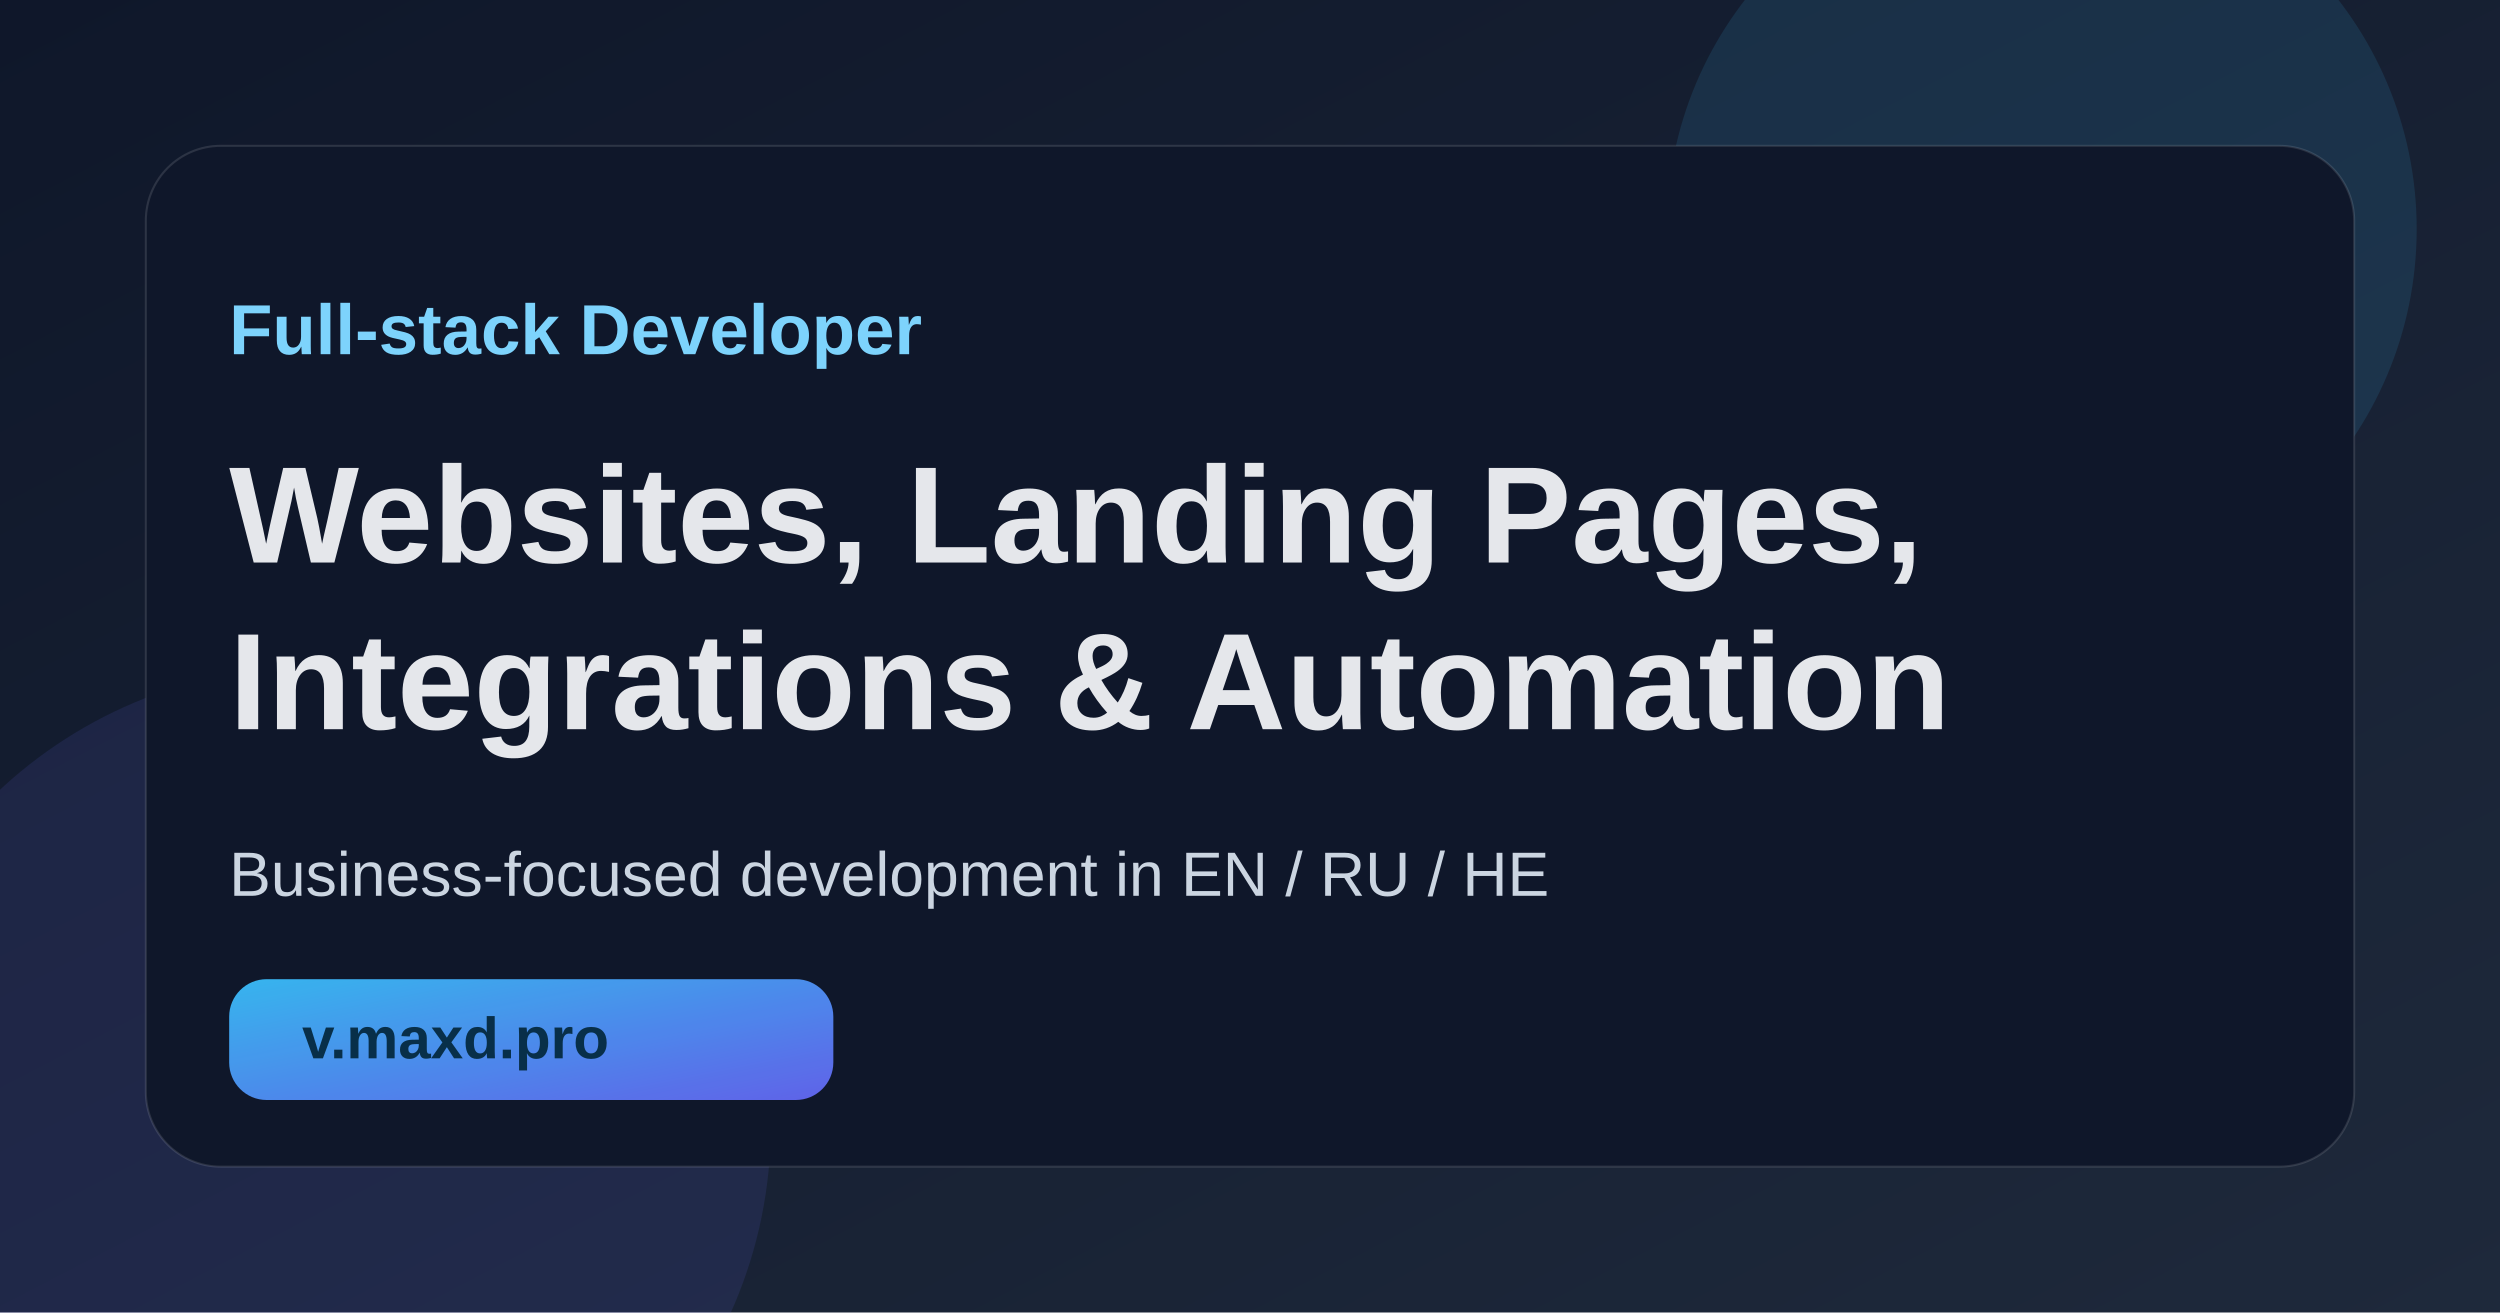
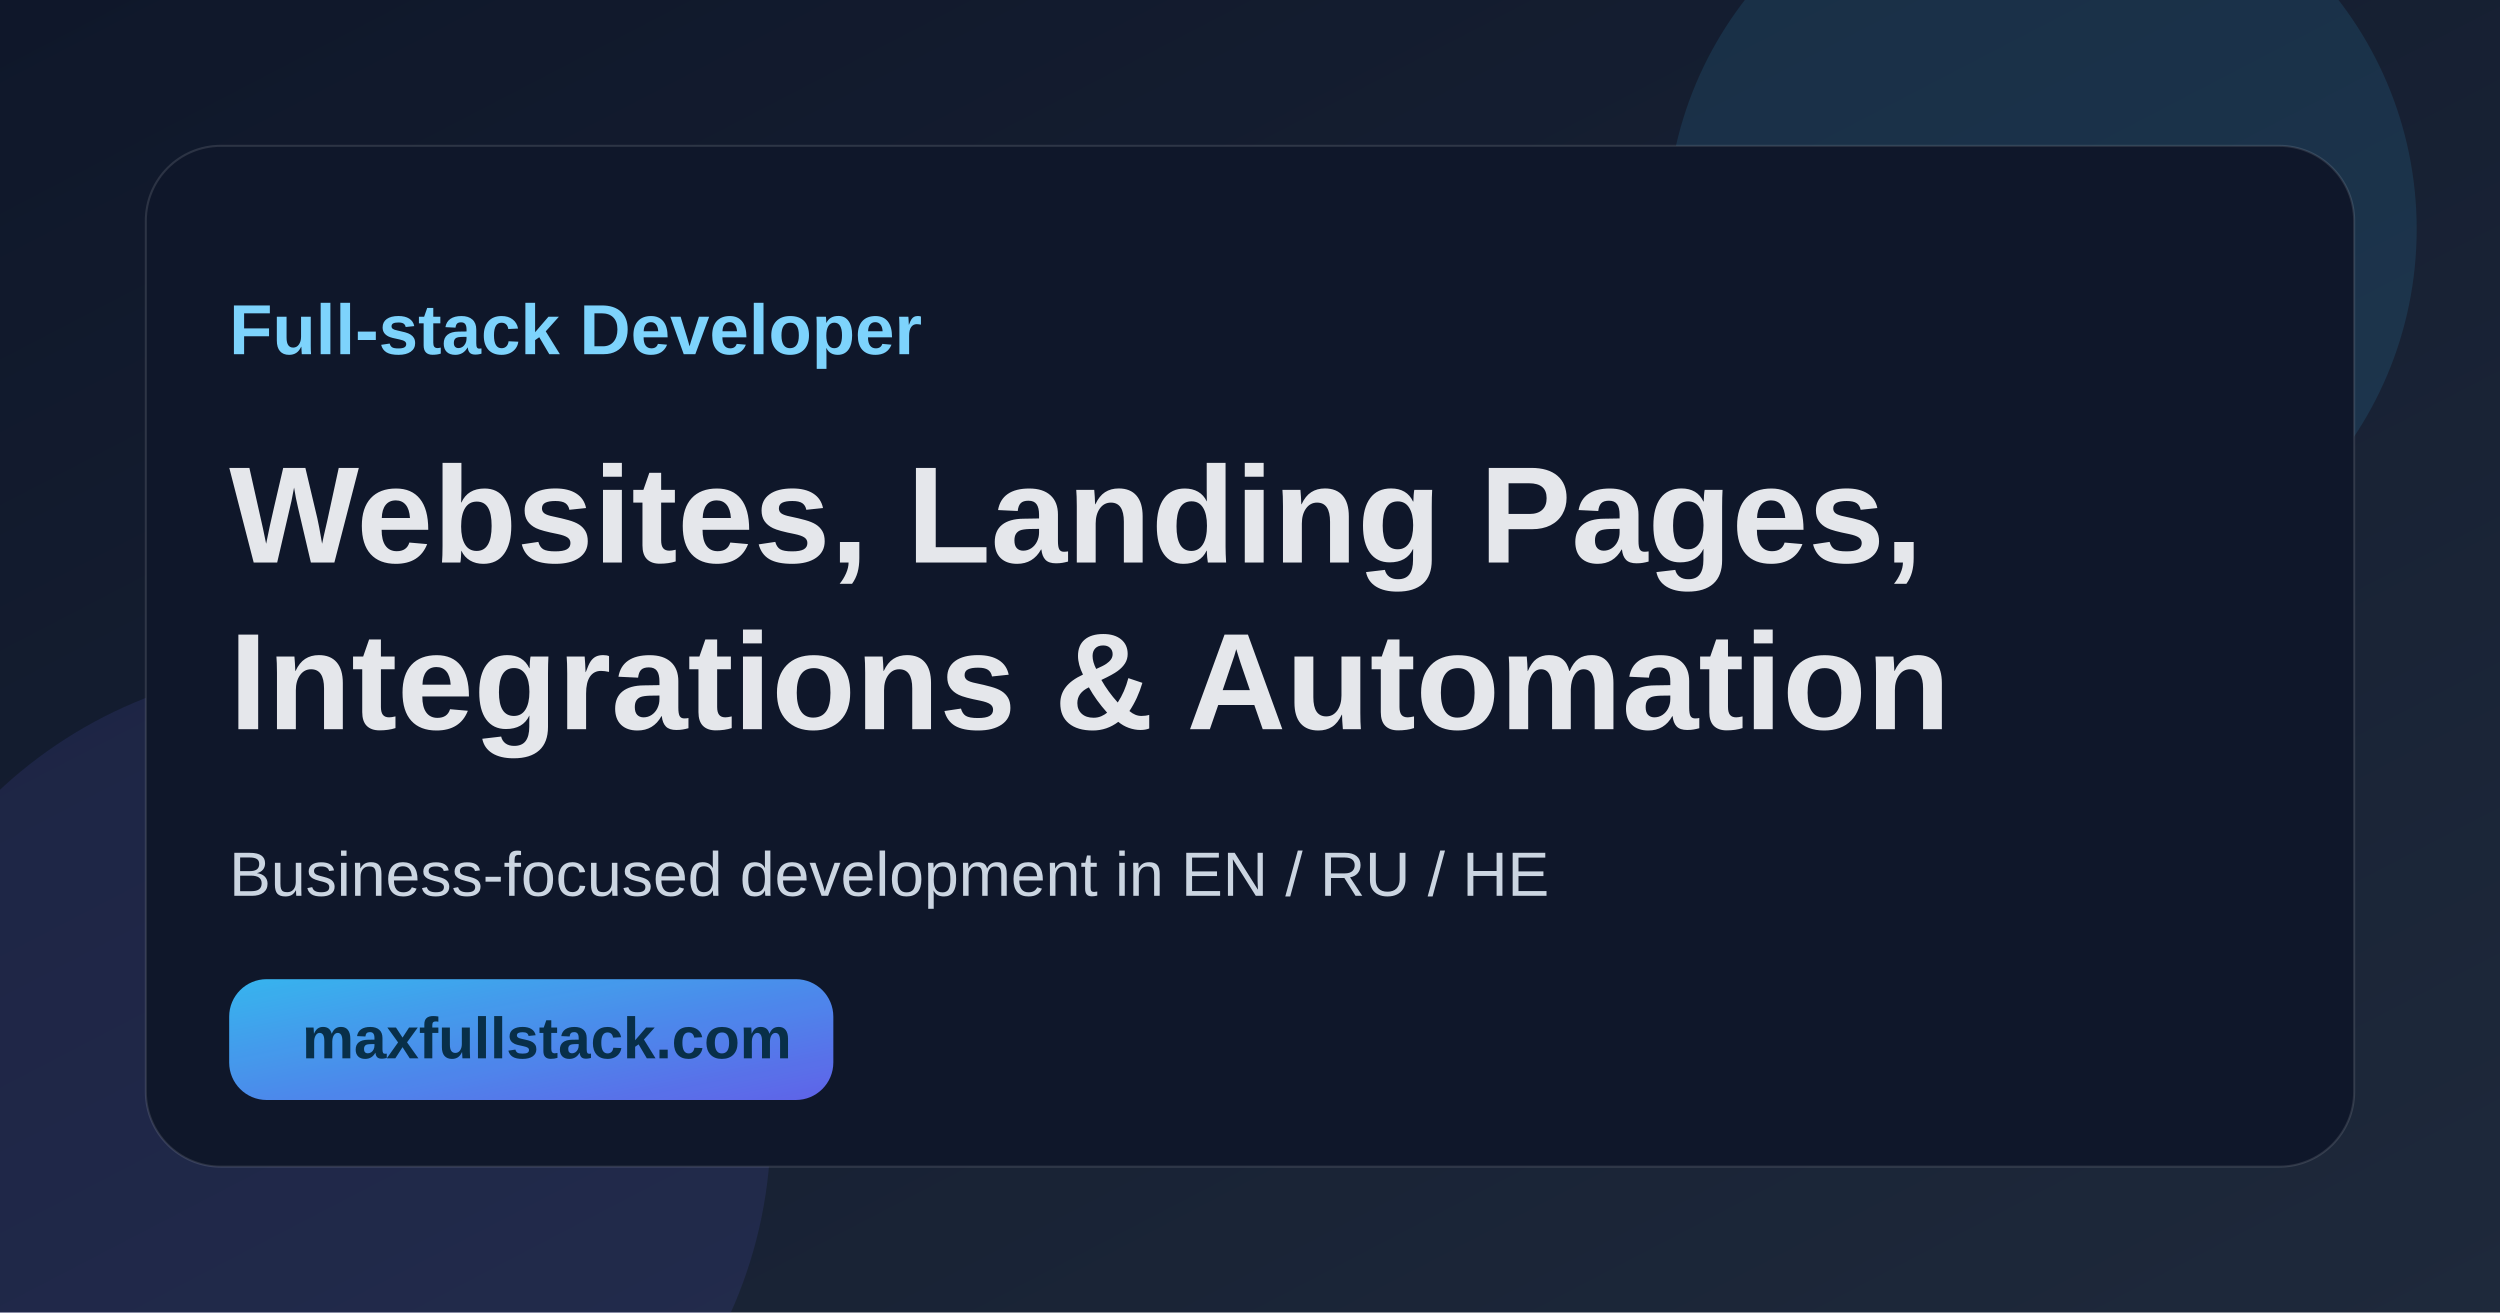
<svg xmlns="http://www.w3.org/2000/svg" width="1200" height="630" viewBox="0 0 1200 630">
  <defs>
    <linearGradient id="bg" x1="0" y1="0" x2="1" y2="1">
      <stop offset="0%" stop-color="#0f172a" />
      <stop offset="100%" stop-color="#1e293b" />
    </linearGradient>
    <linearGradient id="accent" x1="0" y1="0" x2="1" y2="1">
      <stop offset="0%" stop-color="#38bdf8" />
      <stop offset="100%" stop-color="#6366f1" />
    </linearGradient>
  </defs>
  <rect width="1200" height="630" fill="url(#bg)" />
  <circle cx="980" cy="110" r="180" fill="#38bdf8" opacity="0.12" />
  <circle cx="150" cy="540" r="220" fill="#6366f1" opacity="0.12" />
  <rect x="70" y="70" width="1060" height="490" rx="36" fill="#0f172a" stroke="rgba(255,255,255,0.12)" />
  <text x="110" y="170" fill="#7dd3fc" font-family="Arial, sans-serif" font-size="34" font-weight="700">Full-stack Developer</text>
  <text x="110" y="270" fill="#e5e7eb" font-family="Arial, sans-serif" font-size="66" font-weight="700">Websites, Landing Pages,</text>
  <text x="110" y="350" fill="#e5e7eb" font-family="Arial, sans-serif" font-size="66" font-weight="700">Integrations &amp; Automation</text>
  <text x="110" y="430" fill="#cbd5e1" font-family="Arial, sans-serif" font-size="30">Business-focused development in EN / RU / HE</text>
  <rect x="110" y="470" width="290" height="58" rx="18" fill="url(#accent)" opacity="0.95" />
-   <text x="145" y="508" fill="#082f49" font-family="Arial, sans-serif" font-size="28" font-weight="700">v.maxd.pro</text>
+   <text x="145" y="508" fill="#082f49" font-family="Arial, sans-serif" font-size="28" font-weight="700">maxfullstack.com</text>
</svg>
